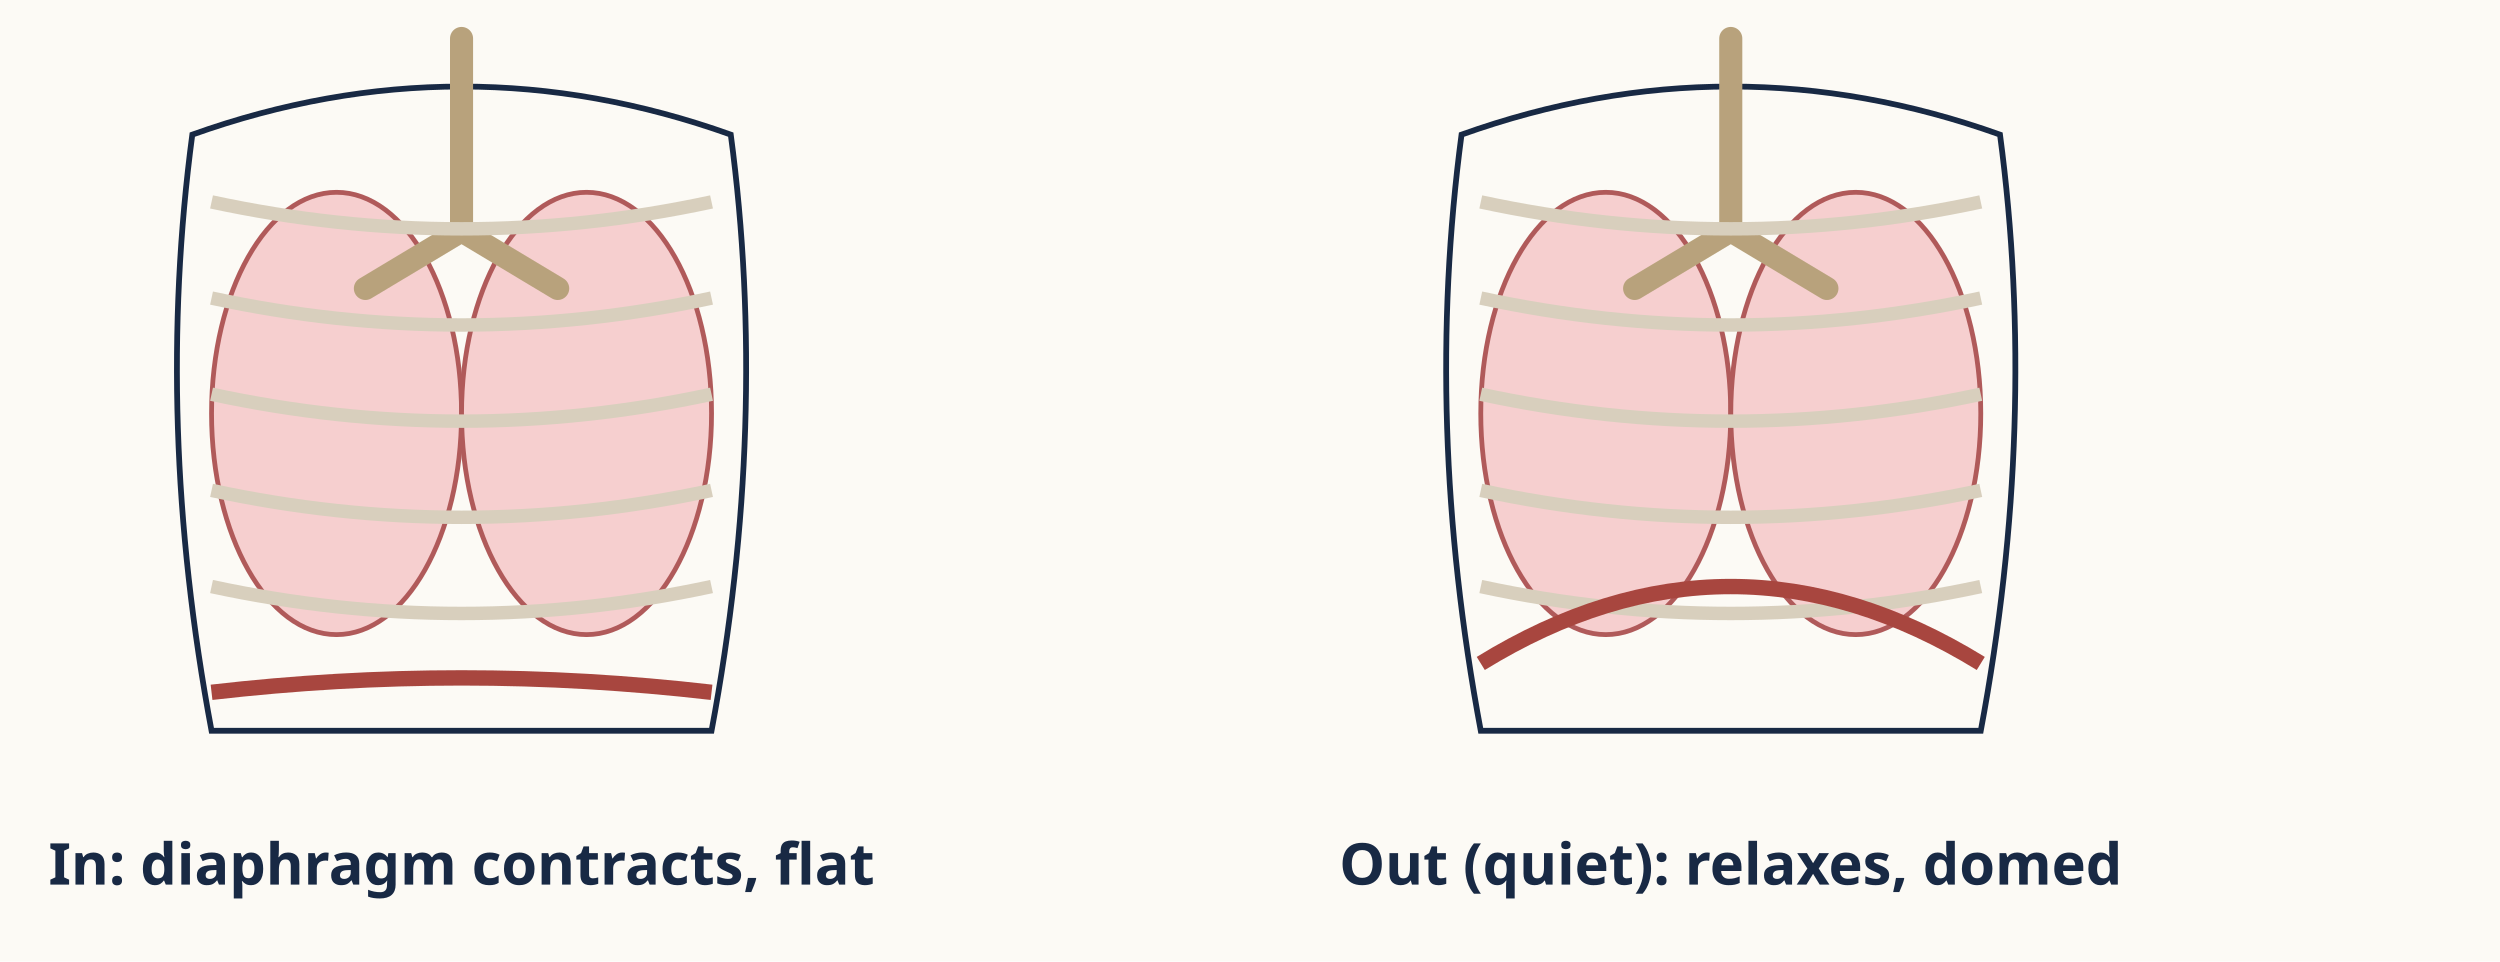
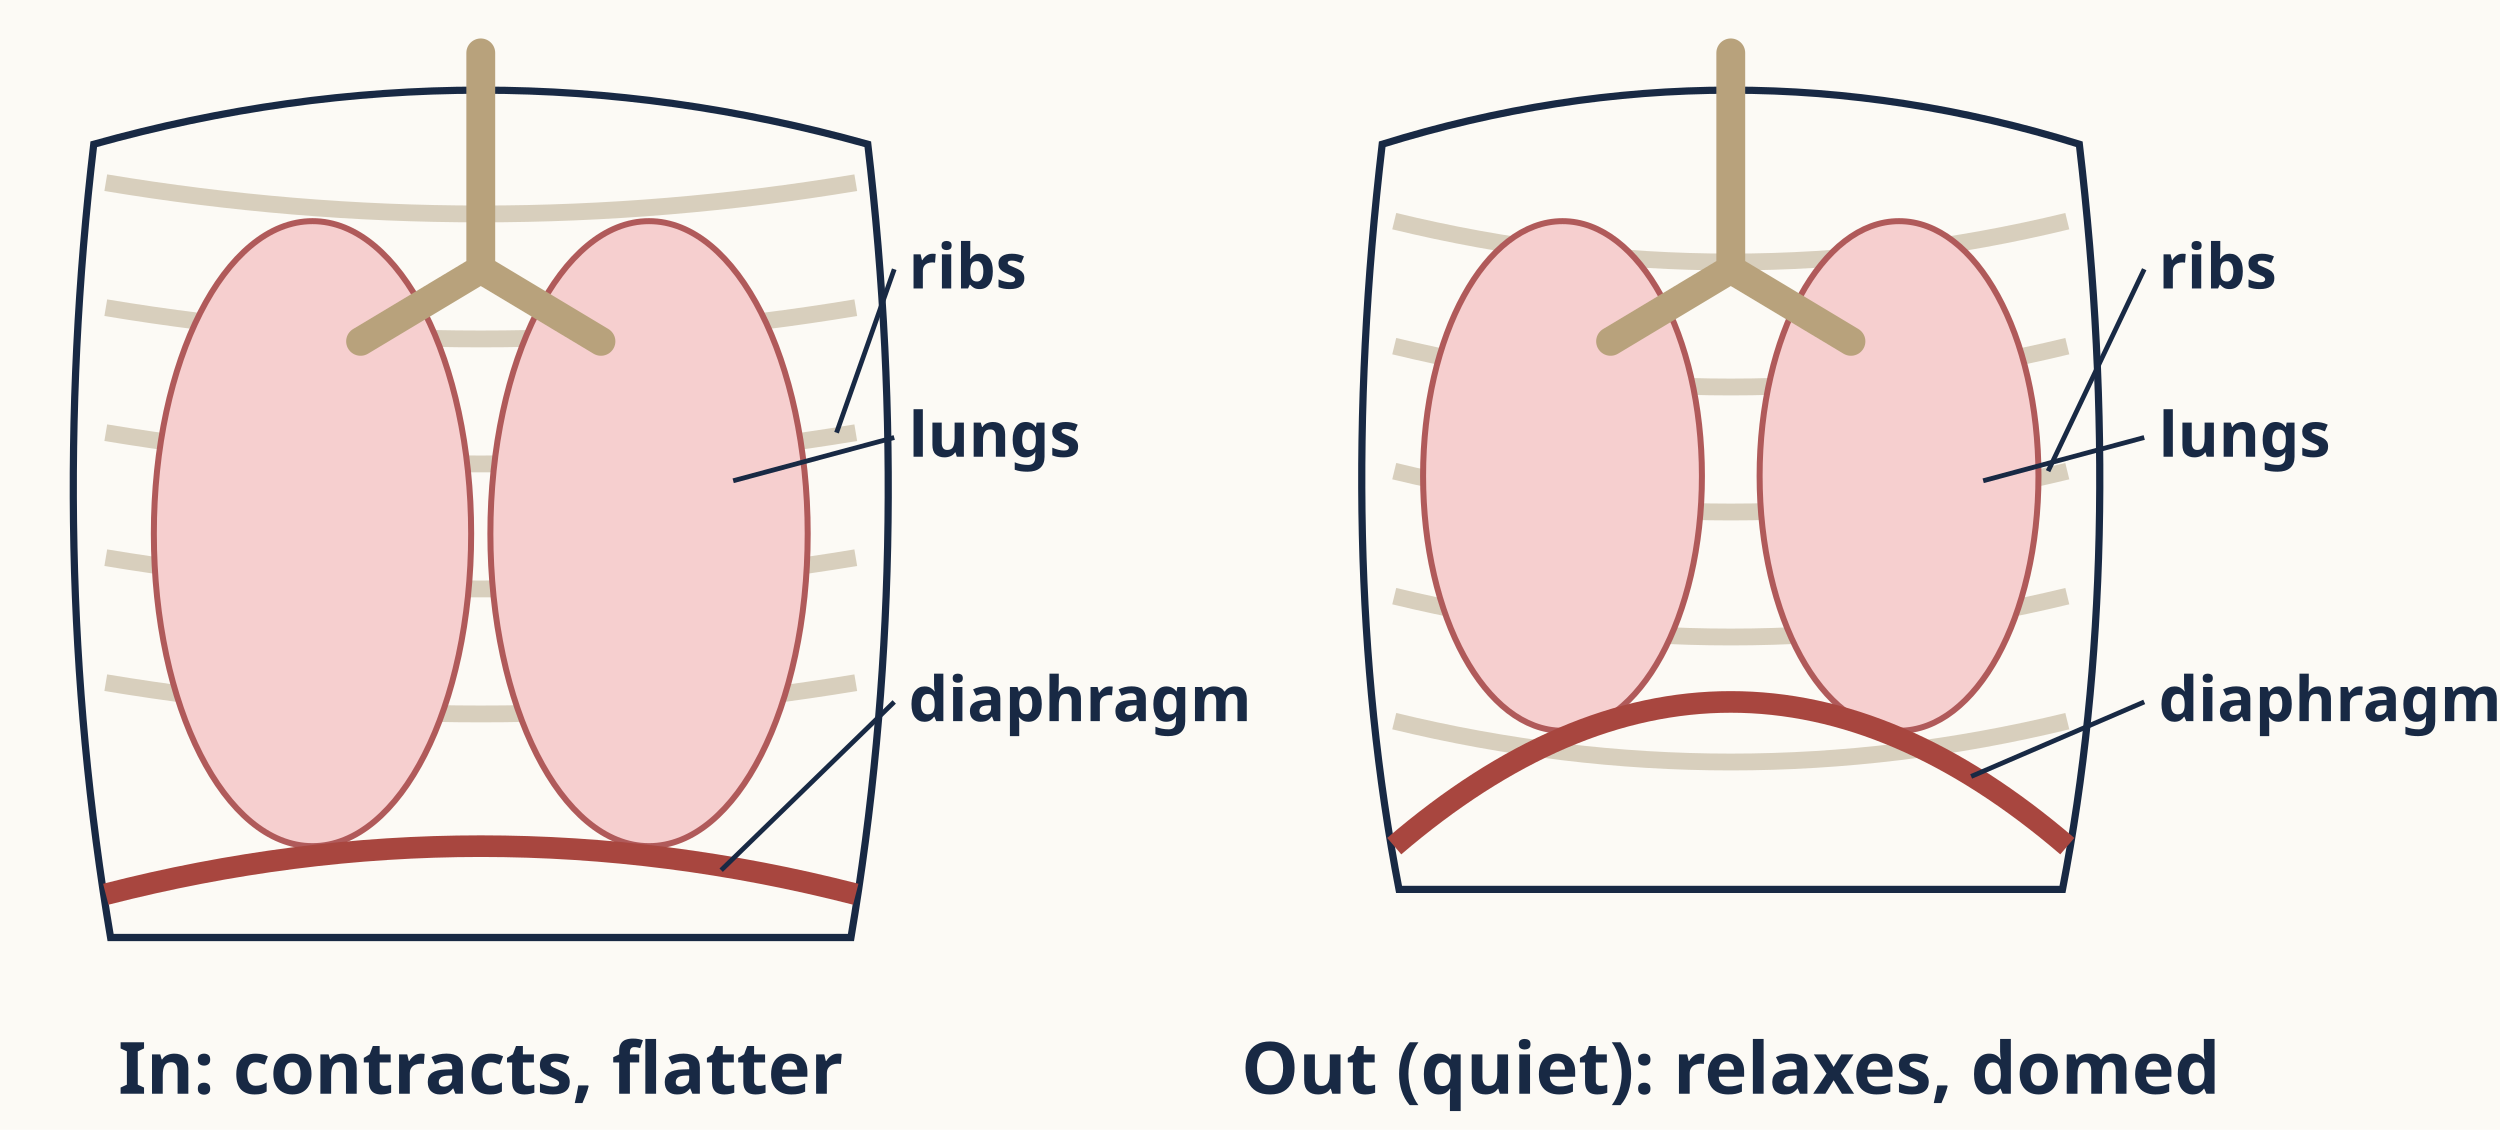
- <svg xmlns="http://www.w3.org/2000/svg" viewBox="0 0 1300 500" role="img" aria-label="Two chests: breathing in with a flattened, contracted diaphragm; quiet breathing out with a domed, relaxed diaphragm">
-   <rect width="1300" height="500" fill="#fcfaf5" />
-   <svg x="0" y="0" width="640" height="420" viewBox="0 0 640 420">
-     <rect width="640" height="420" fill="#fcfaf5" />
-     <g transform="translate(40 0)">
-       <path d="M60 70 Q40 220 70 380 L330 380 Q360 220 340 70 Q200 20 60 70 Z" fill="#fcfaf5" stroke="#182944" stroke-width="3" />
-       <ellipse cx="135" cy="215" rx="65" ry="115" fill="#f6cfcf" stroke="#b05a5a" stroke-width="2.5" />
-       <ellipse cx="265" cy="215" rx="65" ry="115" fill="#f6cfcf" stroke="#b05a5a" stroke-width="2.5" />
-       <path d="M200 20 V120 M200 120 L150 150 M200 120 L250 150" stroke="#b8a27c" stroke-width="12" fill="none" stroke-linecap="round" />
-       <path d="M70 105 Q200 133 330 105" stroke="#d8cfbd" stroke-width="7" fill="none" />
-       <path d="M70 155 Q200 183 330 155" stroke="#d8cfbd" stroke-width="7" fill="none" />
-       <path d="M70 205 Q200 233 330 205" stroke="#d8cfbd" stroke-width="7" fill="none" />
-       <path d="M70 255 Q200 283 330 255" stroke="#d8cfbd" stroke-width="7" fill="none" />
-       <path d="M70 305 Q200 333 330 305" stroke="#d8cfbd" stroke-width="7" fill="none" />
-       <path d="M70 360 Q200 345 330 360" stroke="#a8463f" stroke-width="8" fill="none" />
-     </g>
-   </svg>
-   <svg x="660" y="0" width="640" height="420" viewBox="0 0 640 420">
-     <rect width="640" height="420" fill="#fcfaf5" />
-     <g transform="translate(40 0)">
-       <path d="M60 70 Q40 220 70 380 L330 380 Q360 220 340 70 Q200 20 60 70 Z" fill="#fcfaf5" stroke="#182944" stroke-width="3" />
-       <ellipse cx="135" cy="215" rx="65" ry="115" fill="#f6cfcf" stroke="#b05a5a" stroke-width="2.5" />
-       <ellipse cx="265" cy="215" rx="65" ry="115" fill="#f6cfcf" stroke="#b05a5a" stroke-width="2.5" />
-       <path d="M200 20 V120 M200 120 L150 150 M200 120 L250 150" stroke="#b8a27c" stroke-width="12" fill="none" stroke-linecap="round" />
-       <path d="M70 105 Q200 133 330 105" stroke="#d8cfbd" stroke-width="7" fill="none" />
-       <path d="M70 155 Q200 183 330 155" stroke="#d8cfbd" stroke-width="7" fill="none" />
-       <path d="M70 205 Q200 233 330 205" stroke="#d8cfbd" stroke-width="7" fill="none" />
-       <path d="M70 255 Q200 283 330 255" stroke="#d8cfbd" stroke-width="7" fill="none" />
-       <path d="M70 305 Q200 333 330 305" stroke="#d8cfbd" stroke-width="7" fill="none" />
-       <path d="M70 345 Q200 265 330 345" stroke="#a8463f" stroke-width="8" fill="none" />
-     </g>
-   </svg>
-   <text x="240" y="460" text-anchor="middle" font-size="30" font-weight="800" fill="#182944" font-family="Montserrat, Segoe UI, sans-serif">In: diaphragm contracts, flat</text>
-   <text x="900" y="460" text-anchor="middle" font-size="30" font-weight="800" fill="#182944" font-family="Montserrat, Segoe UI, sans-serif">Out (quiet): relaxes, domed</text>
+ <svg xmlns="http://www.w3.org/2000/svg" viewBox="0 0 1040 470" role="img" aria-label="Two labelled chests. Breathing in: ribs raised, diaphragm flatter and lower, taller lungs resting on it. Quiet breathing out: ribs lower, diaphragm domed, shorter lungs resting on it">
+   <rect width="1040" height="470" fill="#fcfaf5" />
+   <g transform="translate(0 0)">
+     <path d="M39 60 Q19 230 46 390 L354 390 Q381 230 361 60 Q200 15 39 60 Z" fill="#fcfaf5" stroke="#182944" stroke-width="3" />
+     <path d="M44 76 Q200 102.0 356 76" stroke="#d8cfbd" stroke-width="7" fill="none" />
+     <path d="M44 128 Q200 154.0 356 128" stroke="#d8cfbd" stroke-width="7" fill="none" />
+     <path d="M44 180 Q200 206.0 356 180" stroke="#d8cfbd" stroke-width="7" fill="none" />
+     <path d="M44 232 Q200 258.0 356 232" stroke="#d8cfbd" stroke-width="7" fill="none" />
+     <path d="M44 284 Q200 310.0 356 284" stroke="#d8cfbd" stroke-width="7" fill="none" />
+     <ellipse cx="130" cy="222" rx="66" ry="130" fill="#f6cfcf" stroke="#b05a5a" stroke-width="2.5" />
+     <ellipse cx="270" cy="222" rx="66" ry="130" fill="#f6cfcf" stroke="#b05a5a" stroke-width="2.5" />
+     <path d="M200 22 V112 M200 112 L150 142 M200 112 L250 142" stroke="#b8a27c" stroke-width="12" fill="none" stroke-linecap="round" />
+     <path d="M44 372 Q200 332 356 372" stroke="#a8463f" stroke-width="9" fill="none" />
+     <line x1="305" y1="200" x2="372" y2="182" stroke="#182944" stroke-width="2" />
+     <text x="378" y="190" font-size="26" font-weight="700" fill="#182944" font-family="Montserrat, Segoe UI, sans-serif">lungs</text>
+     <line x1="348" y1="180" x2="372" y2="112" stroke="#182944" stroke-width="2" />
+     <text x="378" y="120" font-size="26" font-weight="700" fill="#182944" font-family="Montserrat, Segoe UI, sans-serif">ribs</text>
+     <line x1="300" y1="362" x2="372" y2="292" stroke="#182944" stroke-width="2" />
+     <text x="378" y="300" font-size="26" font-weight="700" fill="#182944" font-family="Montserrat, Segoe UI, sans-serif">diaphragm</text>
+   </g>
+   <g transform="translate(520 0)">
+     <path d="M55 60 Q35 230 62 370 L338 370 Q365 230 345 60 Q200 15 55 60 Z" fill="#fcfaf5" stroke="#182944" stroke-width="3" />
+     <path d="M60 92 Q200 126.0 340 92" stroke="#d8cfbd" stroke-width="7" fill="none" />
+     <path d="M60 144 Q200 178.0 340 144" stroke="#d8cfbd" stroke-width="7" fill="none" />
+     <path d="M60 196 Q200 230.0 340 196" stroke="#d8cfbd" stroke-width="7" fill="none" />
+     <path d="M60 248 Q200 282.0 340 248" stroke="#d8cfbd" stroke-width="7" fill="none" />
+     <path d="M60 300 Q200 334.0 340 300" stroke="#d8cfbd" stroke-width="7" fill="none" />
+     <ellipse cx="130" cy="198" rx="58" ry="106" fill="#f6cfcf" stroke="#b05a5a" stroke-width="2.5" />
+     <ellipse cx="270" cy="198" rx="58" ry="106" fill="#f6cfcf" stroke="#b05a5a" stroke-width="2.5" />
+     <path d="M200 22 V112 M200 112 L150 142 M200 112 L250 142" stroke="#b8a27c" stroke-width="12" fill="none" stroke-linecap="round" />
+     <path d="M60 352 Q200 232 340 352" stroke="#a8463f" stroke-width="9" fill="none" />
+     <line x1="305" y1="200" x2="372" y2="182" stroke="#182944" stroke-width="2" />
+     <text x="378" y="190" font-size="26" font-weight="700" fill="#182944" font-family="Montserrat, Segoe UI, sans-serif">lungs</text>
+     <line x1="332" y1="196" x2="372" y2="112" stroke="#182944" stroke-width="2" />
+     <text x="378" y="120" font-size="26" font-weight="700" fill="#182944" font-family="Montserrat, Segoe UI, sans-serif">ribs</text>
+     <line x1="300" y1="323" x2="372" y2="292" stroke="#182944" stroke-width="2" />
+     <text x="378" y="300" font-size="26" font-weight="700" fill="#182944" font-family="Montserrat, Segoe UI, sans-serif">diaphragm</text>
+   </g>
+   <text x="200" y="455" text-anchor="middle" font-size="30" font-weight="800" fill="#182944" font-family="Montserrat, Segoe UI, sans-serif">In: contracts, flatter</text>
+   <text x="720" y="455" text-anchor="middle" font-size="30" font-weight="800" fill="#182944" font-family="Montserrat, Segoe UI, sans-serif">Out (quiet): relaxes, domed</text>
</svg>
